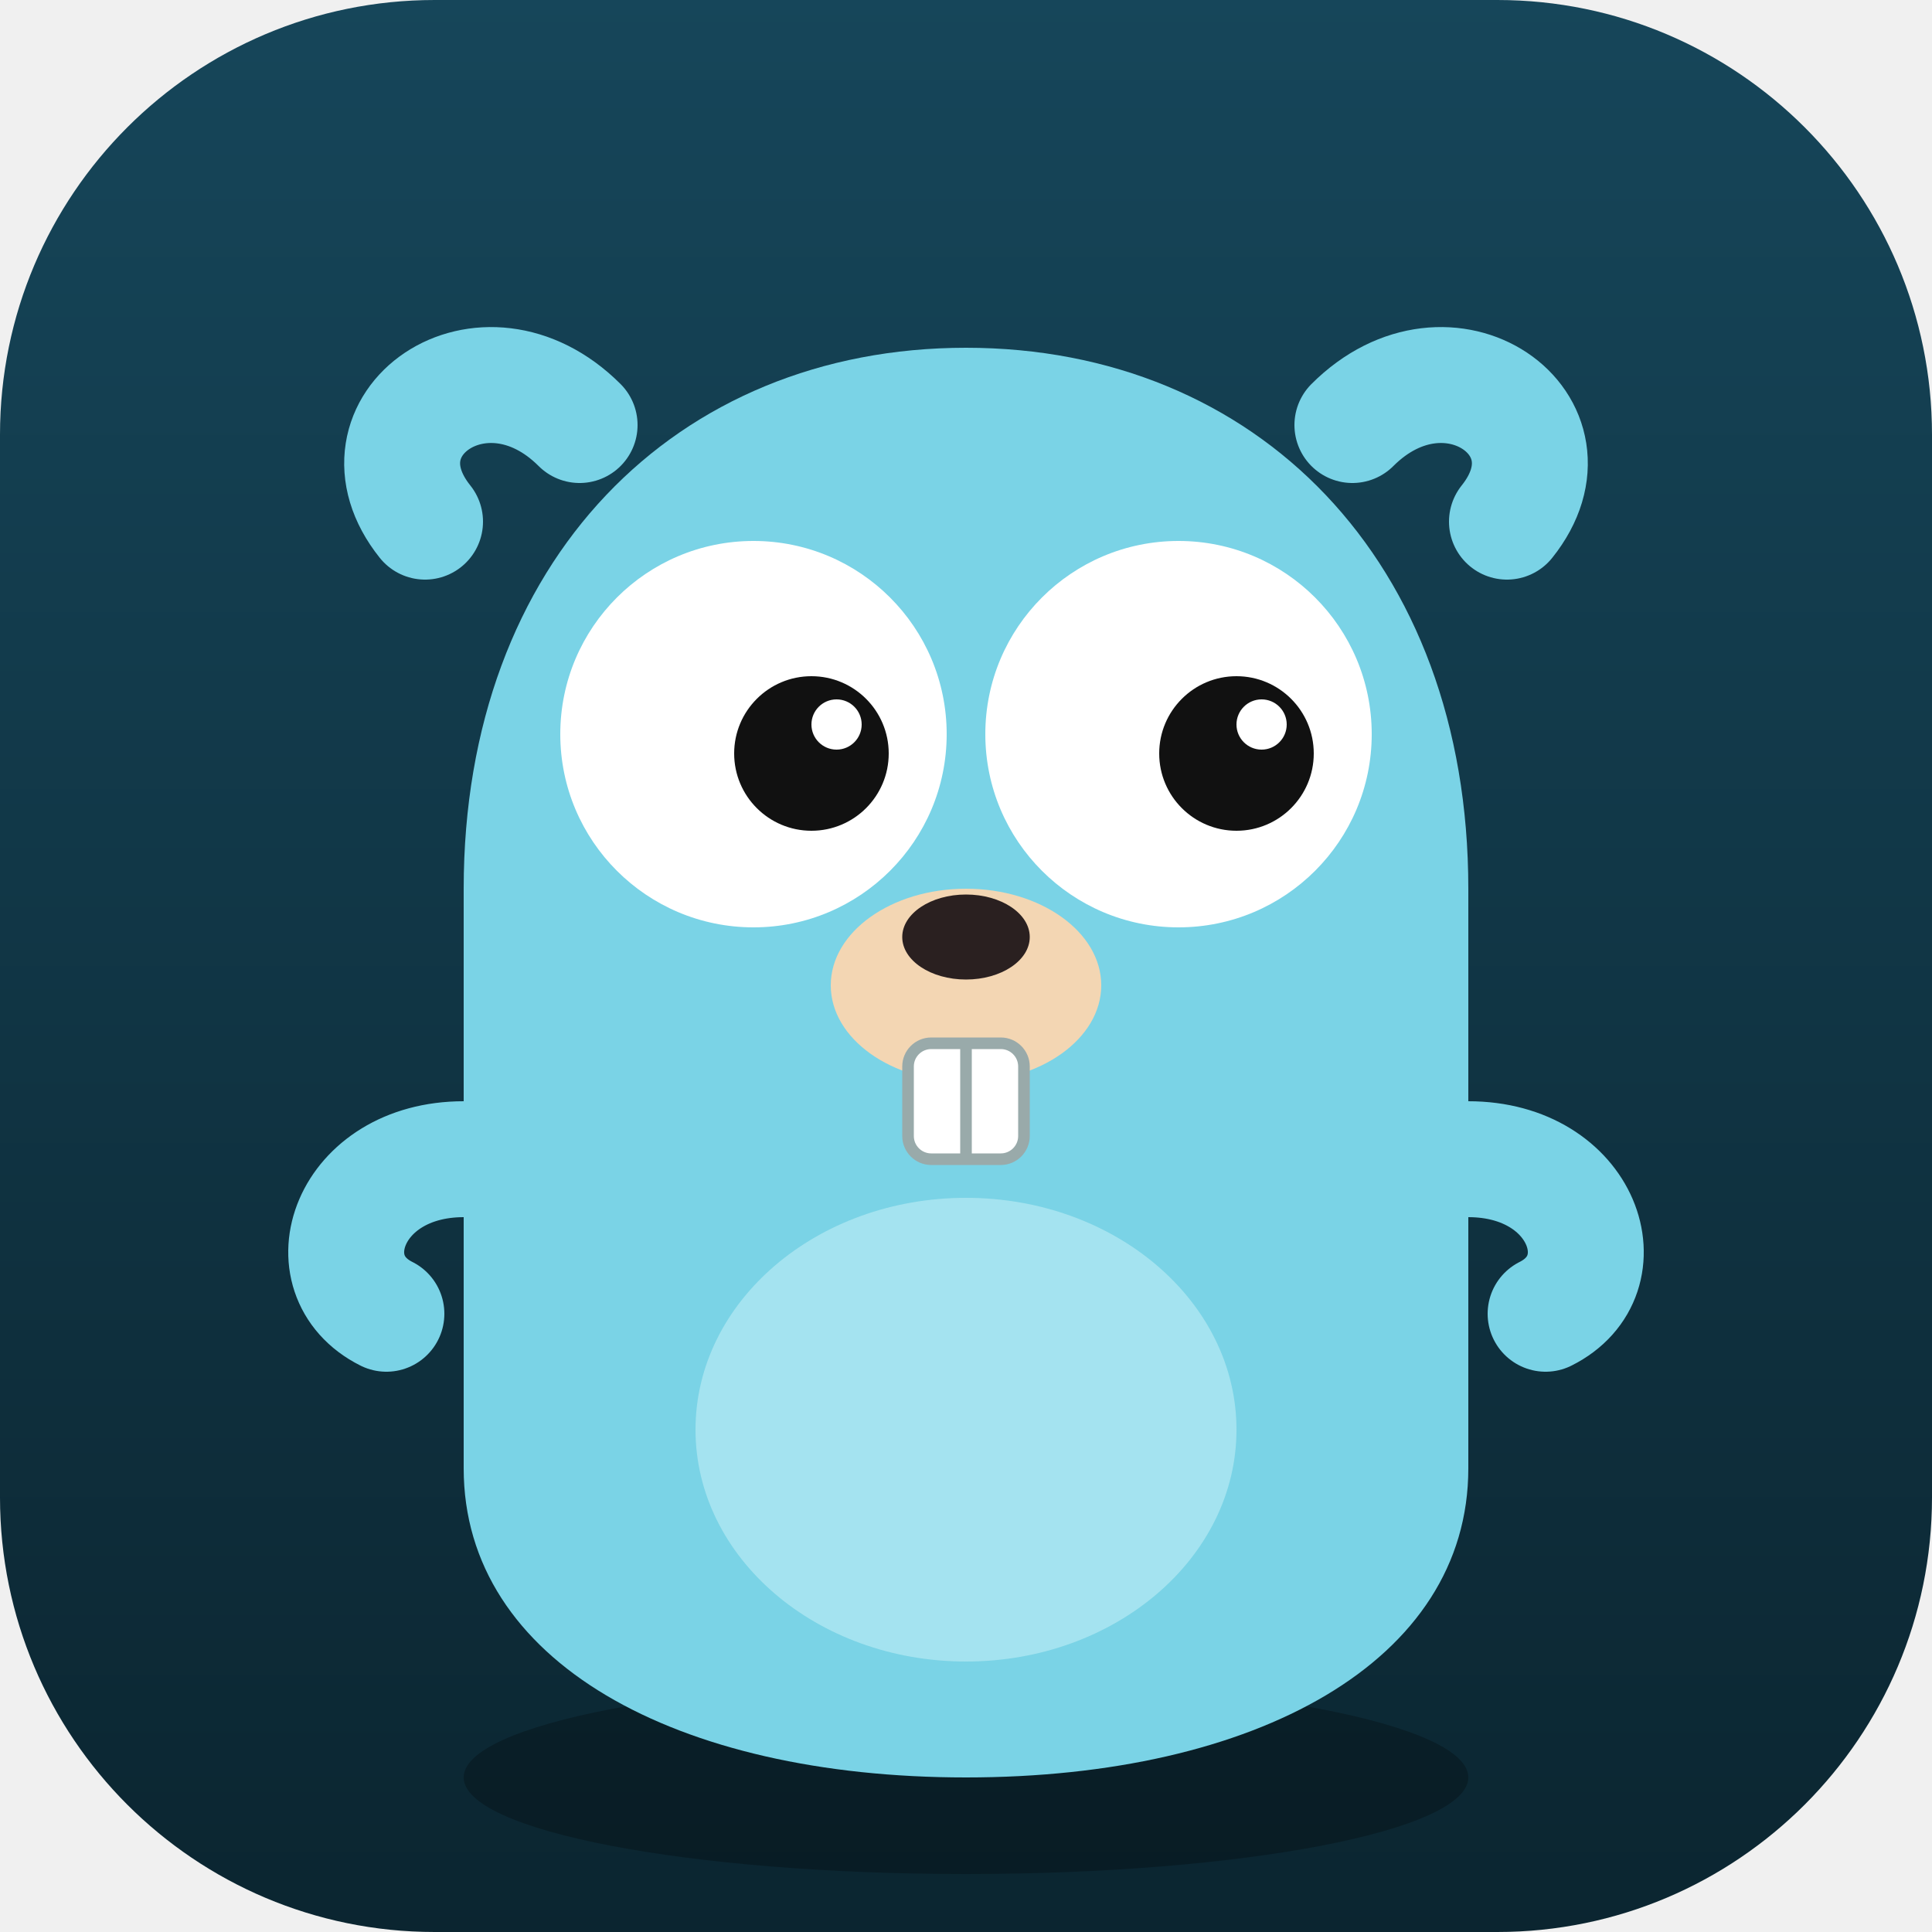
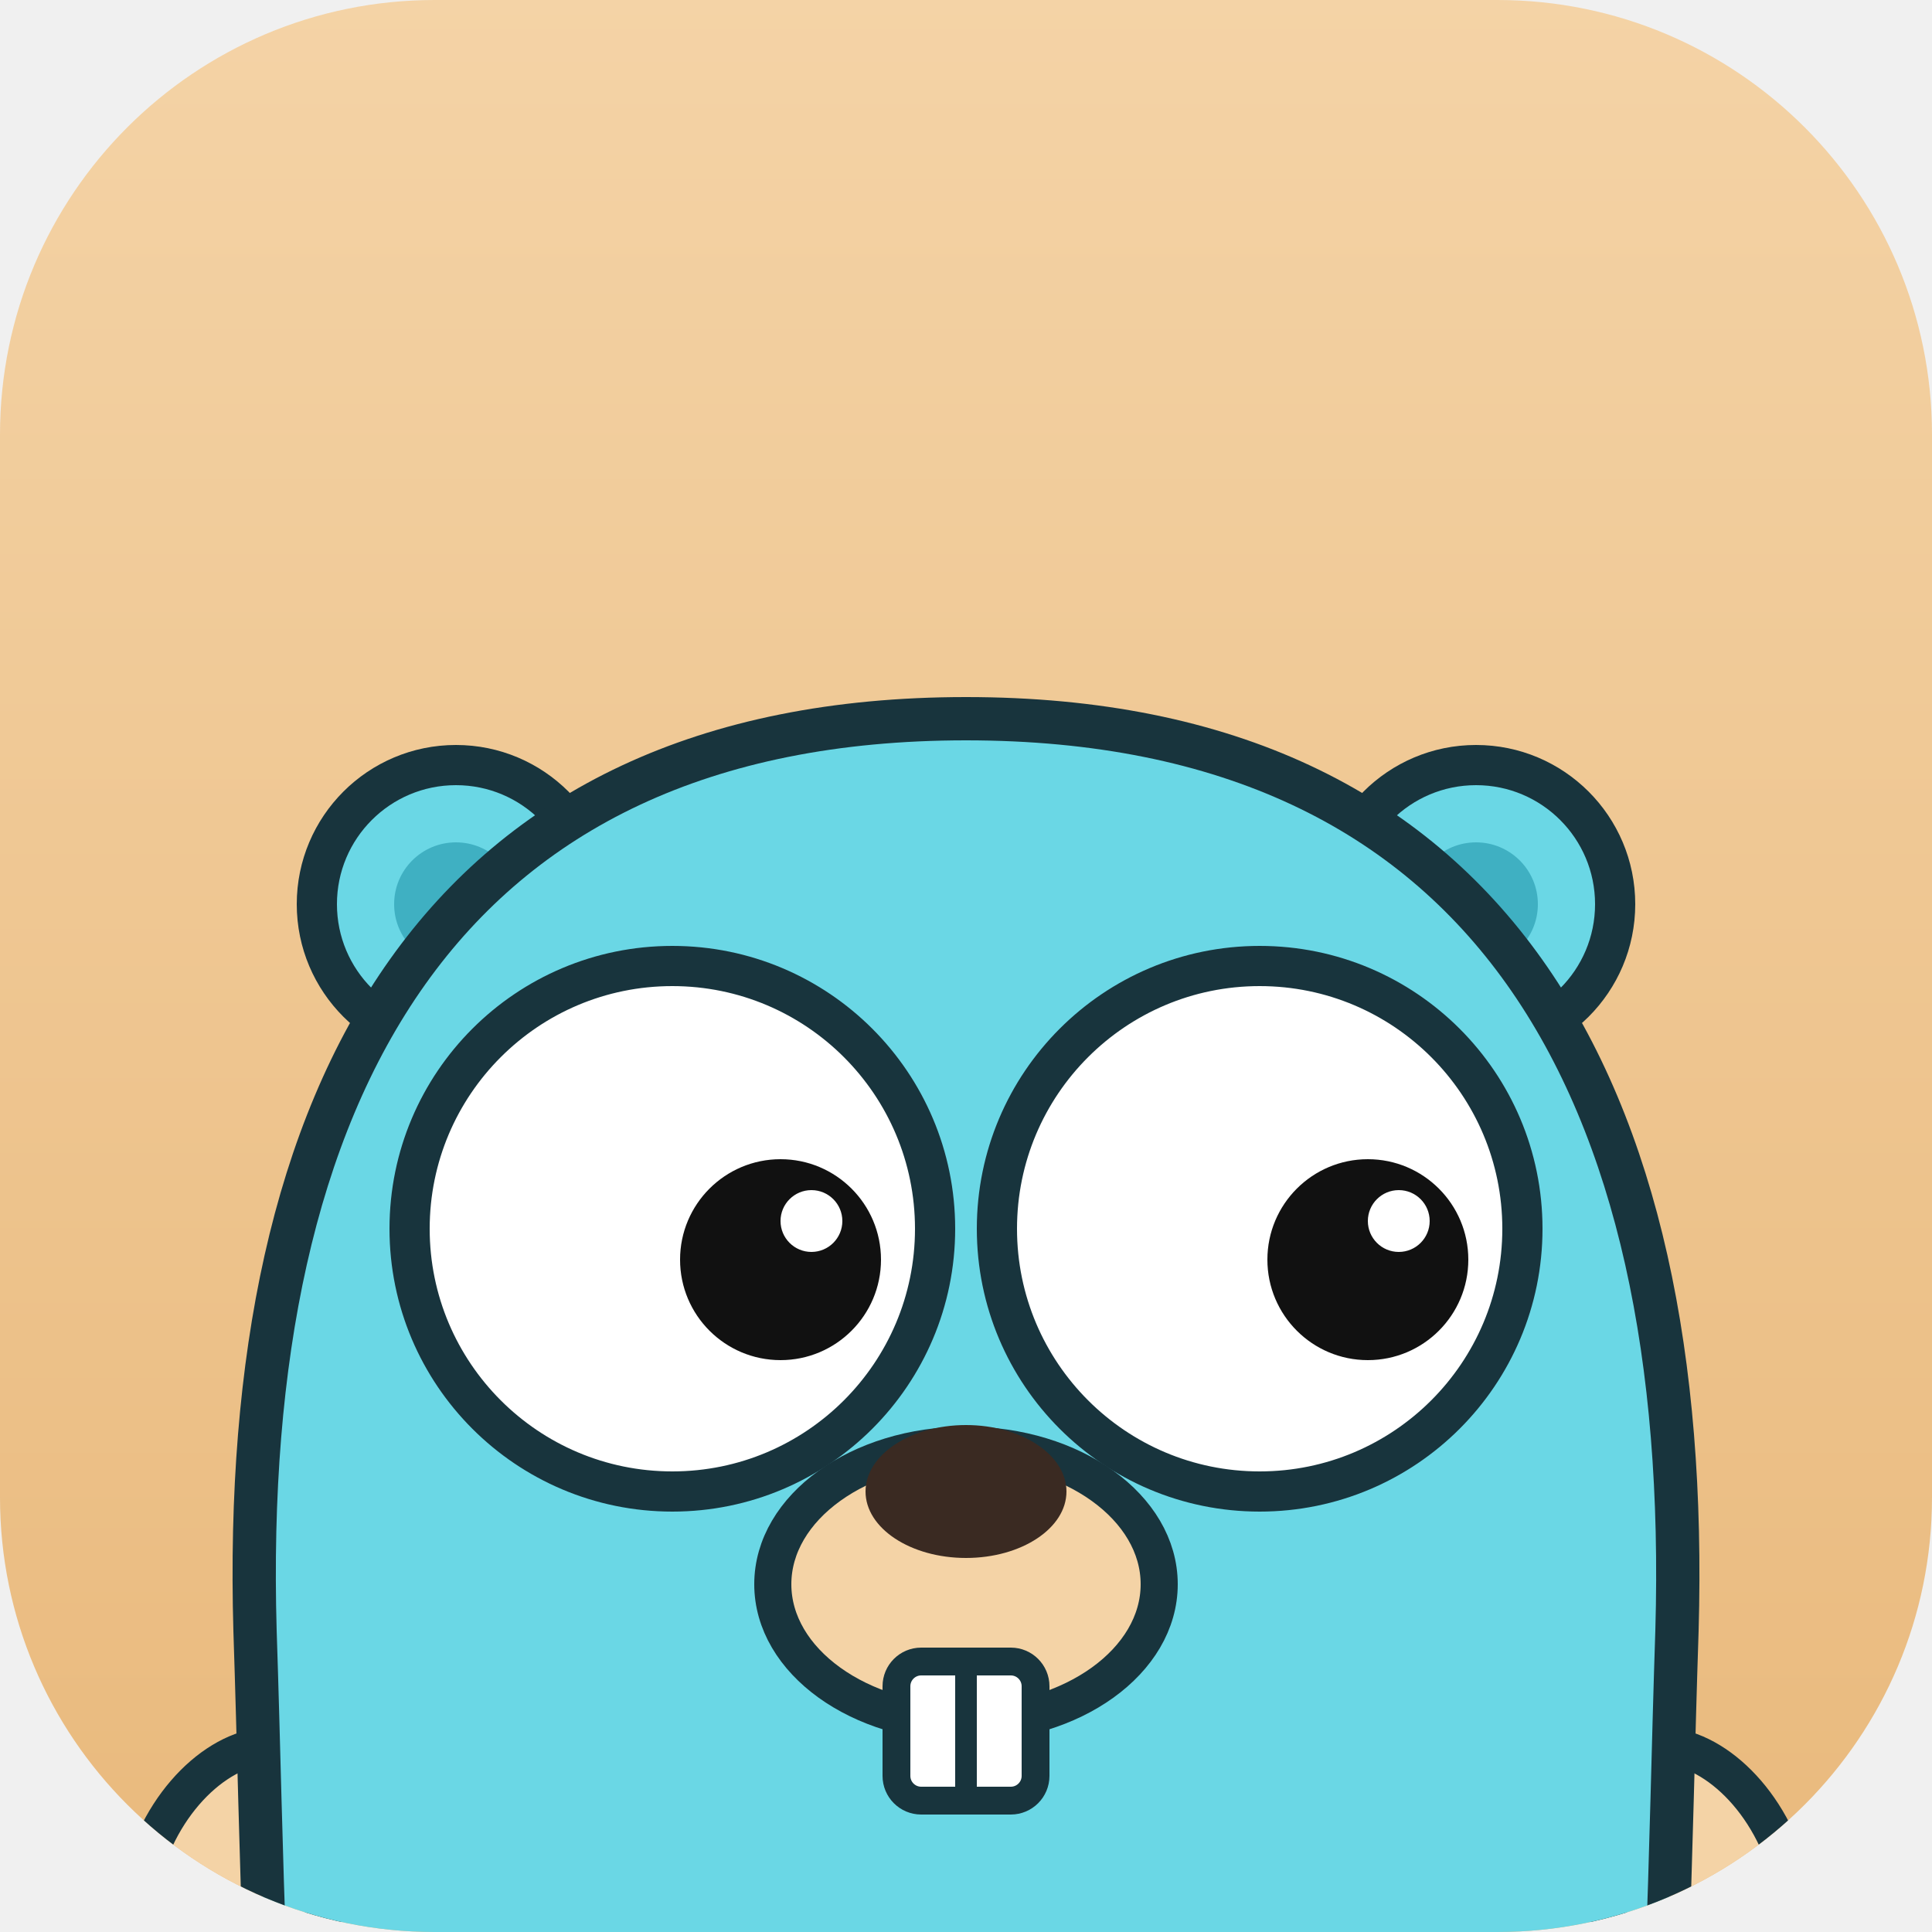
<svg xmlns="http://www.w3.org/2000/svg" viewBox="0 0 100 100" width="1024" height="1024">
  <defs>
-     <linearGradient id="bg1" x1="0" y1="0" x2="0" y2="1">
-       <stop offset="0" stop-color="#16465A" />
-       <stop offset="1" stop-color="#0B2530" />
+     <linearGradient id="ascent-bg" x1="0" y1="0" x2="0" y2="1">
+       <stop offset="0" stop-color="#F4D3A6" />
+       <stop offset="1" stop-color="#E9B97C" />
    </linearGradient>
+     <clipPath id="ascent-clip">
+       <rect width="100" height="100" rx="22.5" />
+     </clipPath>
  </defs>
-   <rect width="100" height="100" rx="22.5" fill="url(#bg1)" />
-   <ellipse cx="50" cy="92" rx="26" ry="5" fill="#000" opacity=".25" />
-   <path d="M24 46c0-17 11-28 26-28s26 11 26 28v30c0 10-11 16-26 16S24 86 24 76z" fill="#7AD3E6" />
-   <path d="M30 22c-5-5-12 0-8 5M70 22c5-5 12 0 8 5" stroke="#7AD3E6" stroke-width="6" stroke-linecap="round" fill="none" />
-   <path d="M24 60c-6 0-8 6-4 8M76 60c6 0 8 6 4 8" stroke="#7AD3E6" stroke-width="6" stroke-linecap="round" fill="none" />
-   <ellipse cx="50" cy="74" rx="14" ry="12" fill="#B7EAF3" opacity=".7" />
-   <circle cx="39" cy="38" r="10" fill="#fff" />
-   <circle cx="61" cy="38" r="10" fill="#fff" />
-   <circle cx="42" cy="39" r="4" fill="#111" />
-   <circle cx="64" cy="39" r="4" fill="#111" />
-   <circle cx="43.3" cy="37.5" r="1.3" fill="#fff" />
-   <circle cx="65.3" cy="37.5" r="1.3" fill="#fff" />
-   <ellipse cx="50" cy="51" rx="7" ry="5" fill="#F3D6B3" />
-   <ellipse cx="50" cy="48.5" rx="3.3" ry="2.2" fill="#2A2020" />
-   <rect x="47" y="54" width="6" height="6" rx="1.2" fill="#fff" stroke="#9AA" stroke-width=".6" />
-   <path d="M50 54v6" stroke="#9AA" stroke-width=".6" />
+   <rect width="100" height="100" rx="22.5" fill="url(#ascent-bg)" />
+   <g clip-path="url(#ascent-clip)">
+     <g transform="translate(2 30) scale(0.8)">
+       <circle cx="27" cy="21" r="9" fill="#6AD7E5" stroke="#18343d" stroke-width="2.6" />
+       <circle cx="27" cy="21" r="4" fill="#3FB0C2" />
+       <circle cx="93" cy="21" r="9" fill="#6AD7E5" stroke="#18343d" stroke-width="2.6" />
+       <circle cx="93" cy="21" r="4" fill="#3FB0C2" />
+       <g class="g-arm-l" style="transform-origin:18px 78px">
+         <ellipse cx="13" cy="84" rx="6" ry="9" transform="rotate(25 13 84)" fill="#F4D3A6" stroke="#18343d" stroke-width="2.4" />
+       </g>
+       <g class="g-arm-r" style="transform-origin:102px 78px">
+         <ellipse cx="107" cy="84" rx="6" ry="9" transform="rotate(-25 107 84)" fill="#F4D3A6" stroke="#18343d" stroke-width="2.4" />
+       </g>
+       <ellipse cx="40" cy="143" rx="11" ry="6" fill="#F4D3A6" stroke="#18343d" stroke-width="2.4" />
+       <ellipse cx="80" cy="143" rx="11" ry="6" fill="#F4D3A6" stroke="#18343d" stroke-width="2.4" />
+       <path d="M60 9C94 9 107 33 106 68c-1 30 0 55-15 69-12 10-50 10-62 0C14 123 15 98 14 68 13 33 26 9 60 9z" fill="#6AD7E5" stroke="#18343d" stroke-width="2.8" />
+       <path d="M30 120c8 9 52 9 60 0" stroke="#4FC3D6" stroke-width="3" fill="none" stroke-linecap="round" opacity=".6" />
+       <g class="g-eyes">
+         <circle cx="41" cy="42" r="17" fill="#fff" stroke="#18343d" stroke-width="2.6" />
+         <circle cx="79" cy="42" r="17" fill="#fff" stroke="#18343d" stroke-width="2.6" />
+         <g class="g-pupils">
+           <circle cx="48" cy="44" r="6.5" fill="#111" />
+           <circle cx="50" cy="41.5" r="2" fill="#fff" />
+           <circle cx="86" cy="44" r="6.5" fill="#111" />
+           <circle cx="88" cy="41.5" r="2" fill="#fff" />
+         </g>
+       </g>
+       <ellipse cx="60" cy="65" rx="12.5" ry="9" fill="#F4D3A6" stroke="#18343d" stroke-width="2.4" />
+       <ellipse cx="60" cy="59" rx="6.5" ry="4.3" fill="#3a2a22" />
+       <rect x="55.5" y="70" width="9" height="9" rx="1.6" fill="#fff" stroke="#18343d" stroke-width="1.8" />
+       <path d="M60 70v9" stroke="#18343d" stroke-width="1.4" />
+     </g>
+   </g>
</svg>
